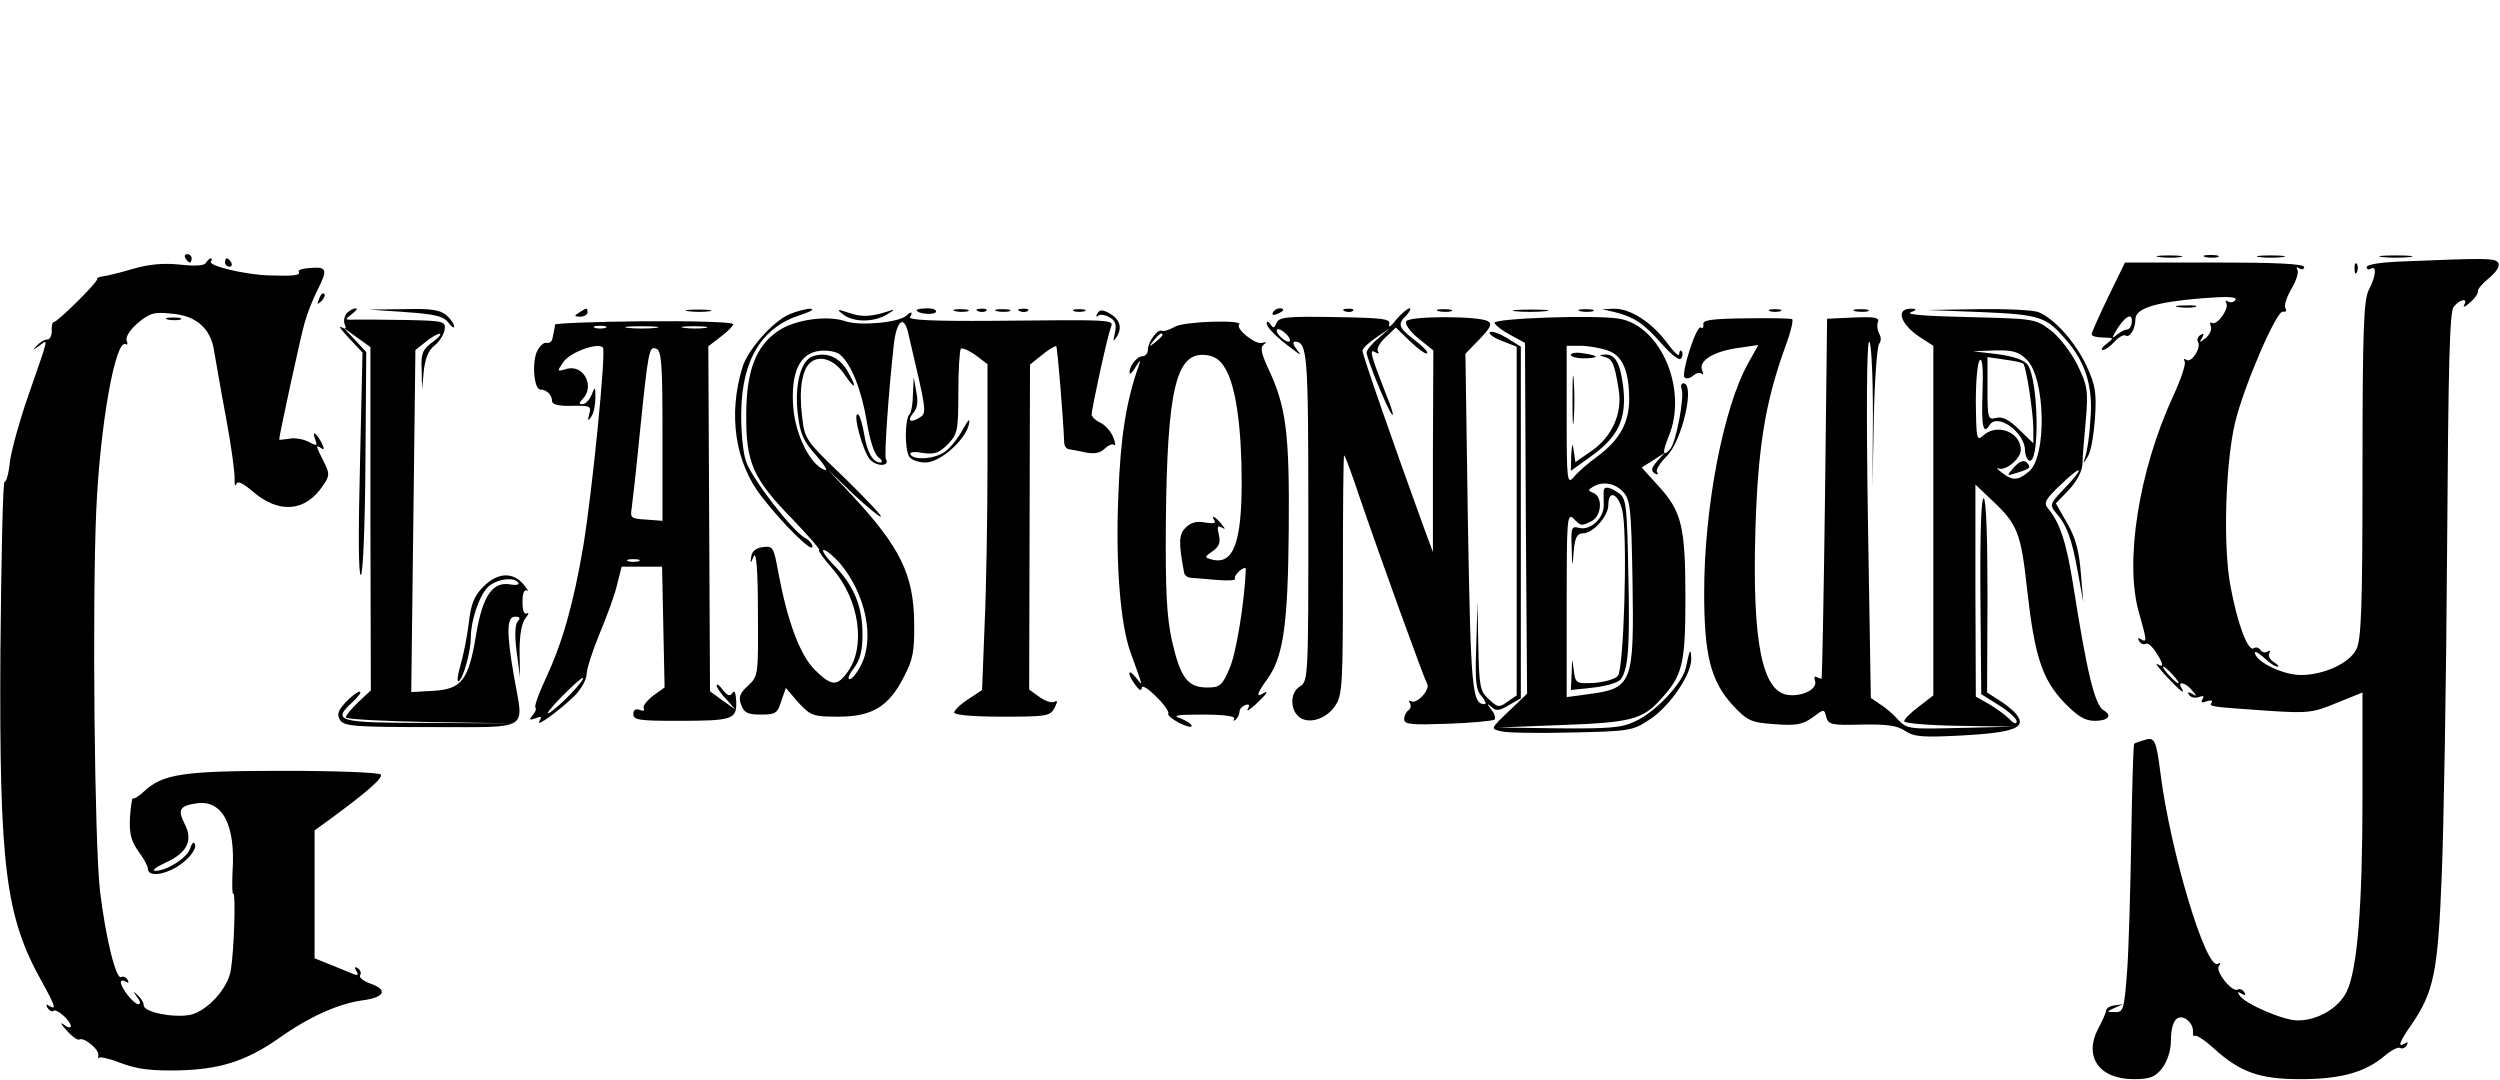
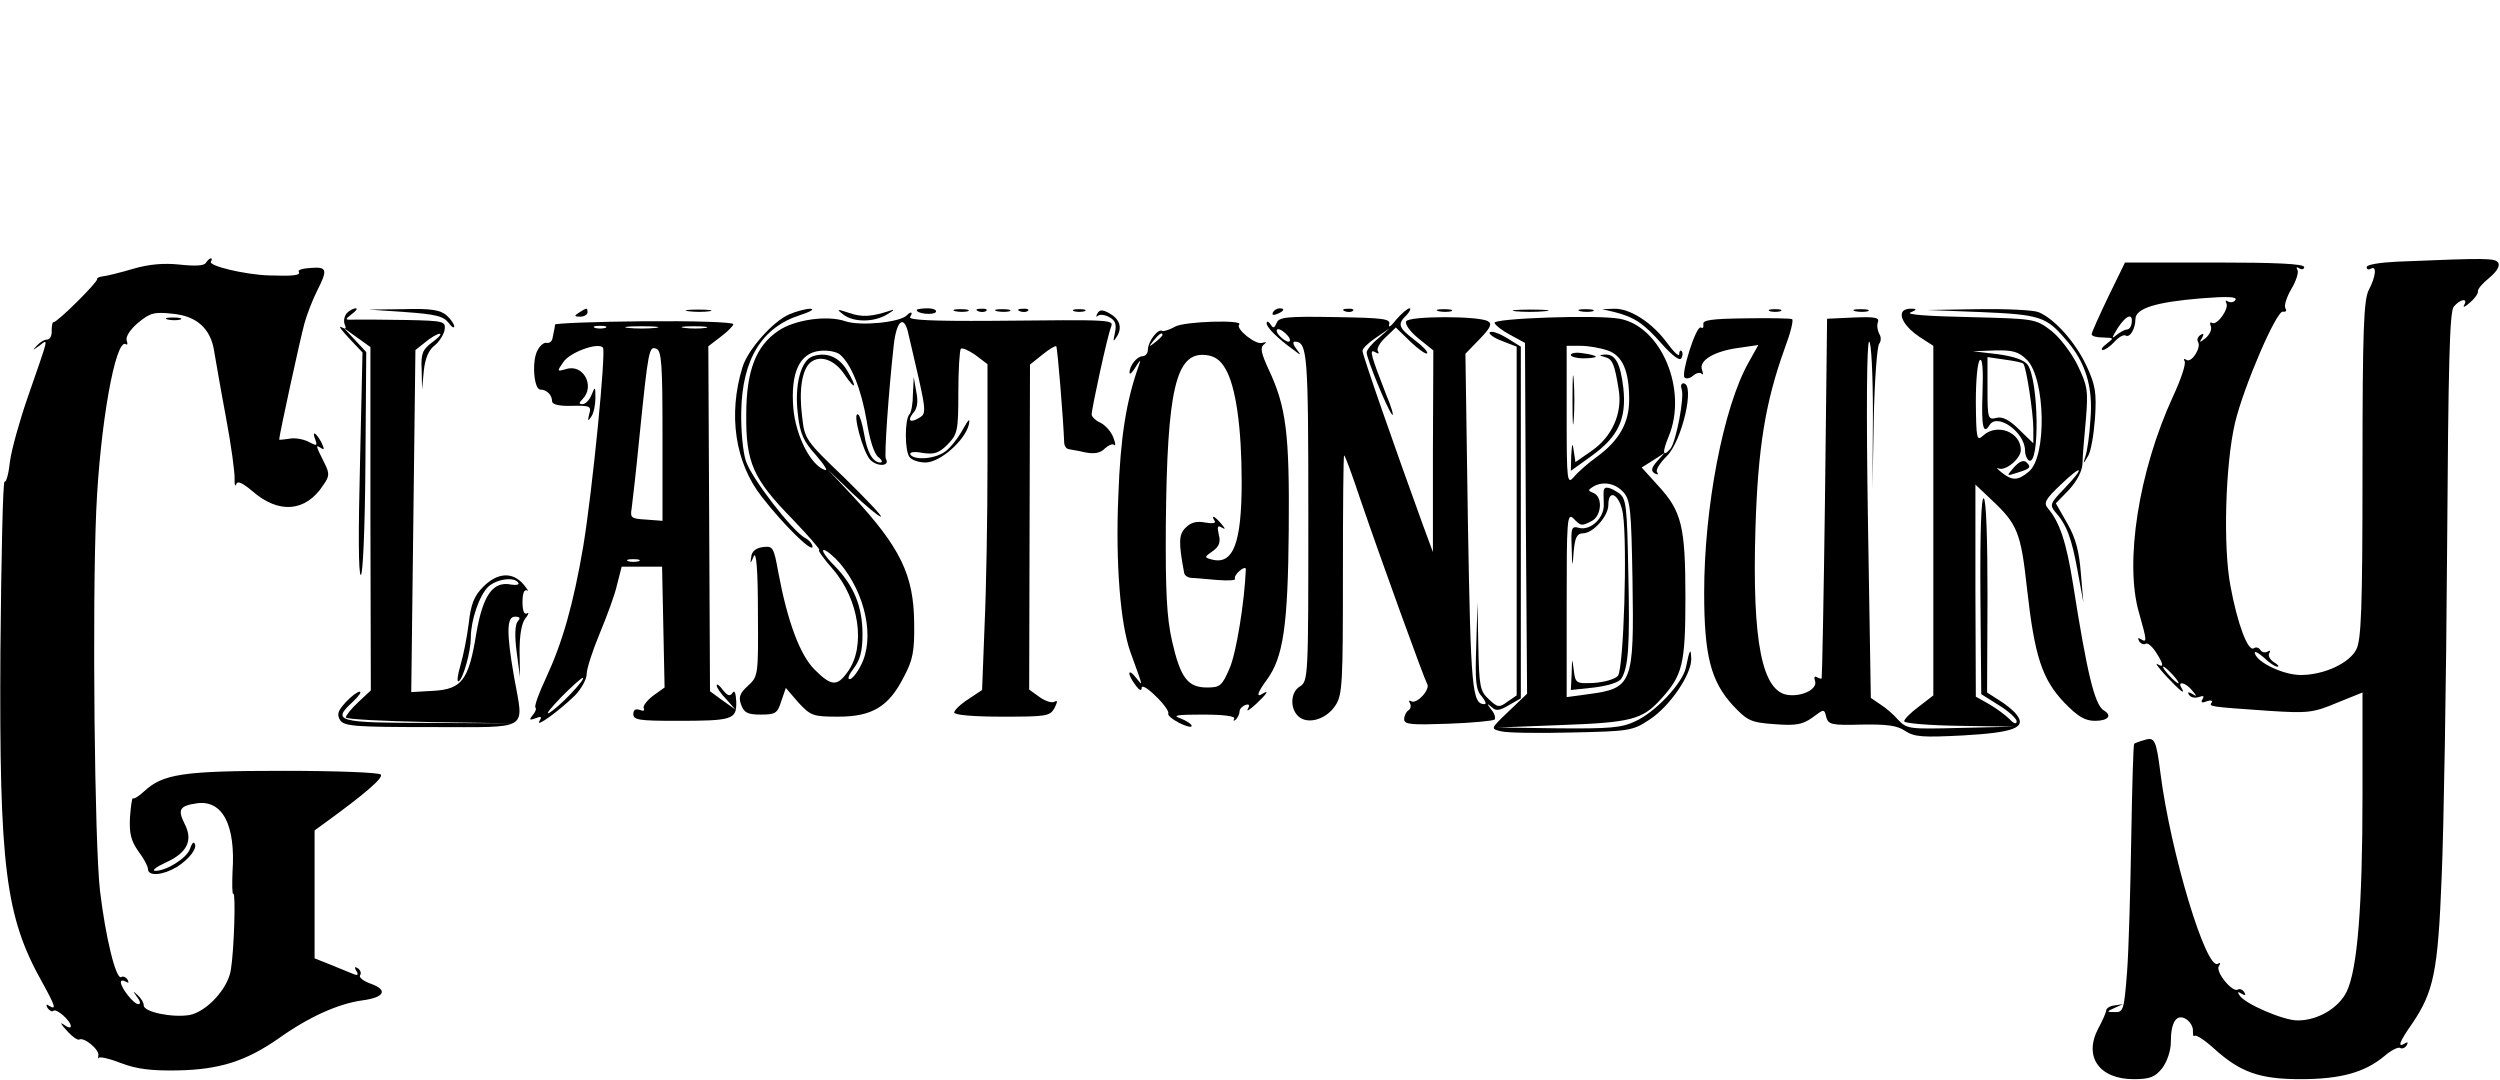
<svg xmlns="http://www.w3.org/2000/svg" version="1.0" width="600pt" height="259pt" viewBox="0 0 600 259" preserveAspectRatio="xMidYMid meet">
  <g transform="translate(0,259) scale(0.1,-0.1)" fill="#000000" stroke="none">
-     <path d="M445 1970 c3 -5 8 -10 11 -10 2 0 4 5 4 10 0 6 -5 10 -11 10 -5 0 -7 -4 -4 -10z" />
-     <path d="M5183 1973 c15 -2 37 -2 50 0 12 2 0 4 -28 4 -27 0 -38 -2 -22 -4z" />
-     <path d="M5293 1973 c9 -2 23 -2 30 0 6 3 -1 5 -18 5 -16 0 -22 -2 -12 -5z" />
-     <path d="M5423 1973 c15 -2 39 -2 55 0 15 2 2 4 -28 4 -30 0 -43 -2 -27 -4z" />
-     <path d="M5718 1973 c17 -2 47 -2 65 0 17 2 3 4 -33 4 -36 0 -50 -2 -32 -4z" />
    <path d="M494 1959 c-4 -7 -26 -8 -63 -4 -38 4 -73 1 -111 -10 -30 -9 -63 -17 -72 -18 -9 -1 -16 -4 -15 -7 2 -7 -96 -104 -104 -103 -3 1 -5 -8 -5 -20 1 -12 -4 -22 -11 -22 -7 0 -18 -7 -25 -15 -11 -12 -11 -12 6 0 23 17 25 28 -28 -125 -19 -55 -38 -123 -42 -152 -3 -29 -9 -51 -13 -49 -4 3 -8 -181 -10 -407 -3 -518 12 -637 100 -794 32 -58 35 -68 17 -57 -7 5 -8 3 -4 -5 5 -7 11 -10 14 -7 7 7 42 -24 42 -37 0 -5 -8 -3 -17 4 -10 7 -7 1 6 -13 13 -15 27 -25 31 -23 11 7 49 -24 46 -38 -1 -6 -1 -9 1 -6 2 4 27 -2 55 -13 37 -14 72 -18 134 -17 101 2 164 22 243 77 73 52 143 83 200 91 54 7 63 25 21 40 -17 6 -29 15 -26 20 4 5 1 13 -5 17 -8 5 -9 3 -4 -6 6 -9 4 -12 -6 -8 -8 3 -32 13 -54 22 l-40 16 0 154 0 153 33 24 c89 65 132 102 126 110 -3 5 -107 9 -233 9 -242 0 -290 -7 -336 -50 -12 -11 -23 -18 -26 -16 -2 2 -5 -18 -7 -45 -2 -39 2 -56 20 -82 13 -17 23 -36 23 -42 0 -19 35 -16 69 4 32 20 52 48 42 58 -2 3 -7 -4 -10 -14 -7 -22 -56 -53 -83 -53 -10 0 1 9 25 20 51 23 66 53 45 93 -17 34 -12 43 29 49 62 9 94 -52 86 -165 -1 -30 -1 -54 2 -52 6 4 2 -135 -6 -183 -7 -45 -58 -100 -99 -108 -41 -7 -110 7 -110 23 0 7 -7 18 -15 25 -12 11 -12 11 -1 -5 8 -10 9 -17 3 -17 -11 0 -42 39 -42 53 0 4 5 5 12 1 7 -4 8 -3 4 5 -4 6 -11 9 -15 6 -13 -7 -38 98 -51 207 -13 113 -19 682 -9 913 9 204 46 414 71 399 4 -3 5 1 2 9 -3 8 8 26 27 42 29 24 39 27 83 22 58 -5 92 -36 100 -90 3 -17 15 -88 28 -157 13 -69 22 -136 21 -150 0 -14 1 -19 4 -12 3 9 15 3 39 -17 63 -55 128 -50 170 15 15 21 15 28 3 52 -22 44 -22 45 -9 37 9 -6 9 -3 1 14 -14 25 -23 28 -14 5 5 -14 3 -15 -17 -4 -12 6 -33 10 -46 7 -13 -2 -24 -3 -24 -2 0 10 52 249 61 280 6 22 20 57 30 77 26 51 24 58 -15 55 -19 -1 -32 -5 -29 -9 5 -9 -12 -11 -72 -9 -58 2 -145 23 -139 33 3 4 3 8 0 8 -3 0 -8 -5 -12 -11z" />
-     <path d="M540 1960 c0 -5 5 -10 11 -10 5 0 7 5 4 10 -3 6 -8 10 -11 10 -2 0 -4 -4 -4 -10z" />
    <path d="M5753 1962 c-41 -2 -73 -7 -73 -13 0 -6 5 -7 10 -4 15 9 12 -19 -5 -51 -12 -24 -15 -94 -15 -432 0 -334 -3 -408 -15 -431 -17 -33 -78 -61 -133 -61 -41 0 -103 29 -110 51 -3 8 6 4 20 -8 13 -13 28 -23 34 -23 5 0 1 5 -9 11 -9 6 -14 15 -11 21 4 6 2 8 -4 4 -6 -3 -13 -2 -17 4 -4 6 -11 8 -16 4 -14 -8 -39 58 -56 150 -18 95 -12 293 11 391 21 88 100 271 115 267 7 -1 10 2 6 8 -4 6 3 27 14 46 12 20 18 40 15 46 -4 7 -2 8 4 4 7 -4 12 -2 12 3 0 8 -70 11 -215 11 l-215 0 -40 -82 c-22 -46 -40 -86 -40 -90 0 -5 12 -8 28 -8 26 -1 26 -1 8 -15 -11 -8 -15 -15 -9 -15 5 0 18 9 28 20 10 11 21 17 26 15 10 -7 24 15 24 39 0 26 49 41 158 50 63 5 87 4 82 -4 -3 -5 -11 -7 -17 -4 -6 4 -8 3 -5 -3 8 -13 -22 -55 -34 -48 -5 3 -6 0 -3 -8 3 -8 -3 -20 -12 -28 -15 -12 -17 -12 -9 0 5 10 4 12 -4 7 -6 -4 -9 -11 -6 -16 9 -14 -15 -51 -27 -44 -6 4 -8 3 -5 -3 4 -6 -9 -44 -28 -85 -82 -178 -117 -399 -81 -520 19 -67 19 -71 4 -62 -7 4 -8 3 -4 -5 4 -6 11 -9 16 -6 4 3 15 -6 24 -20 19 -29 20 -39 4 -29 -7 4 3 -9 21 -29 34 -36 48 -47 36 -27 -10 17 12 11 26 -7 12 -14 12 -16 0 -8 -9 5 -12 4 -7 -3 4 -6 14 -8 23 -5 11 4 14 3 9 -5 -5 -8 -1 -10 10 -5 10 3 15 2 12 -3 -7 -10 -6 -10 137 -20 93 -6 106 -5 163 19 l62 25 0 -245 c0 -268 -12 -419 -38 -473 -19 -39 -69 -69 -117 -69 -33 -1 -128 40 -140 60 -6 8 -4 10 5 4 9 -5 11 -4 6 4 -4 6 -11 9 -15 6 -13 -8 -54 42 -46 56 5 7 4 10 -2 6 -28 -18 -114 268 -138 458 -10 79 -14 87 -38 79 -12 -3 -24 -8 -25 -9 -2 -2 -5 -104 -7 -227 -2 -123 -6 -267 -10 -320 -7 -91 -9 -98 -29 -97 -21 0 -21 1 -1 10 l20 9 -20 -3 c-11 -1 -20 -7 -20 -12 -1 -6 -9 -25 -19 -43 -36 -68 2 -122 85 -122 39 0 51 5 68 26 12 16 21 42 21 63 0 49 14 69 37 55 10 -7 17 -19 16 -29 0 -9 1 -14 4 -11 4 3 24 -10 46 -30 63 -57 109 -74 208 -74 96 0 154 16 201 55 16 14 34 23 38 20 5 -3 12 0 16 6 4 8 3 9 -4 5 -19 -12 -14 3 17 47 52 77 62 124 71 352 5 116 11 467 13 782 3 451 6 575 16 587 16 19 35 21 25 4 -4 -7 2 -5 14 6 12 10 20 22 19 27 -1 5 11 19 27 32 18 15 26 28 22 36 -8 12 -25 12 -243 3z m-637 -147 c-1 -9 -6 -16 -12 -16 -5 0 -15 -6 -23 -12 -12 -10 -13 -9 -6 3 22 40 45 54 41 25z m99 -845 c10 -11 16 -20 13 -20 -3 0 -13 9 -23 20 -10 11 -16 20 -13 20 3 0 13 -9 23 -20z" />
-     <path d="M5651 1944 c0 -11 3 -14 6 -6 3 7 2 16 -1 19 -3 4 -6 -2 -5 -13z" />
-     <path d="M766 1873 c-6 -14 -5 -15 5 -6 7 7 10 15 7 18 -3 3 -9 -2 -12 -12z" />
-     <path d="M5228 1853 c12 -2 30 -2 40 0 9 3 -1 5 -23 4 -22 0 -30 -2 -17 -4z" />
    <path d="M833 1839 c-6 -6 -9 -18 -6 -27 5 -11 3 -13 -8 -7 -8 4 1 -8 19 -27 l32 -34 -6 -267 c-4 -159 -4 -267 2 -267 5 0 10 114 11 268 l2 267 -27 29 -27 29 32 -23 32 -23 0 -412 1 -412 -30 -28 c-17 -16 -30 -32 -30 -37 0 -4 91 -9 203 -11 l202 -3 -204 1 c-222 0 -235 4 -185 50 15 14 23 25 17 25 -5 0 -20 -11 -33 -25 -19 -21 -22 -29 -14 -43 10 -15 34 -17 219 -17 241 0 222 -11 199 119 -19 109 -18 146 2 146 12 0 14 -3 6 -12 -6 -8 -7 -35 -2 -73 l8 -60 -1 62 c0 40 5 68 14 79 8 10 9 15 4 12 -7 -4 -11 6 -11 27 0 21 4 31 11 28 5 -4 1 3 -9 15 -26 30 -62 28 -96 -6 -22 -22 -30 -42 -35 -88 -4 -32 -13 -78 -20 -101 -7 -24 -9 -41 -4 -38 11 7 29 72 29 105 0 41 20 100 41 121 19 19 64 26 73 10 3 -4 -5 -6 -17 -4 -44 9 -68 -25 -84 -118 -18 -112 -35 -133 -103 -137 l-53 -3 5 410 5 411 24 19 c13 11 29 20 34 20 6 0 -2 -9 -17 -20 -24 -18 -28 -27 -26 -67 l1 -47 4 44 c3 29 11 50 25 61 12 9 23 27 25 38 3 21 -1 22 -90 24 -50 1 -105 1 -122 1 -28 -1 -29 -1 -11 13 11 8 15 14 10 14 -6 0 -15 -5 -21 -11z" />
    <path d="M973 1841 c72 -5 91 -10 103 -25 8 -11 14 -15 14 -9 0 5 -8 17 -18 26 -15 13 -37 17 -103 15 l-84 -1 88 -6z" />
    <path d="M1390 1840 c-13 -8 -12 -10 3 -10 9 0 17 5 17 10 0 12 -1 12 -20 0z" />
    <path d="M1653 1843 c15 -2 37 -2 50 0 12 2 0 4 -28 4 -27 0 -38 -2 -22 -4z" />
    <path d="M1895 1836 c-40 -17 -100 -85 -113 -127 -35 -114 -18 -229 46 -311 51 -66 122 -136 122 -120 0 6 -8 16 -18 21 -31 17 -129 144 -142 185 -7 21 -12 74 -11 118 2 126 50 203 142 232 24 8 35 14 24 15 -11 0 -33 -6 -50 -13z" />
    <path d="M2024 1835 c25 -19 74 -19 106 1 17 10 18 13 5 8 -43 -14 -66 -16 -97 -5 -30 10 -31 9 -14 -4z" />
    <path d="M2200 1846 c0 -9 40 -13 46 -5 3 5 -6 9 -20 9 -14 0 -26 -2 -26 -4z" />
    <path d="M2293 1843 c9 -2 23 -2 30 0 6 3 -1 5 -18 5 -16 0 -22 -2 -12 -5z" />
    <path d="M2348 1843 c7 -3 16 -2 19 1 4 3 -2 6 -13 5 -11 0 -14 -3 -6 -6z" />
    <path d="M2393 1843 c9 -2 23 -2 30 0 6 3 -1 5 -18 5 -16 0 -22 -2 -12 -5z" />
    <path d="M2448 1843 c7 -3 16 -2 19 1 4 3 -2 6 -13 5 -11 0 -14 -3 -6 -6z" />
    <path d="M2578 1843 c6 -2 18 -2 25 0 6 3 1 5 -13 5 -14 0 -19 -2 -12 -5z" />
    <path d="M2634 1838 c-4 -7 -4 -10 1 -6 4 4 16 3 27 -3 15 -8 18 -17 14 -37 -5 -23 -5 -24 5 -9 13 22 6 42 -20 56 -15 8 -22 8 -27 -1z" />
    <path d="M3055 1840 c-3 -6 1 -7 9 -4 18 7 21 14 7 14 -6 0 -13 -4 -16 -10z" />
    <path d="M3228 1843 c7 -3 16 -2 19 1 4 3 -2 6 -13 5 -11 0 -14 -3 -6 -6z" />
    <path d="M3351 1823 c-12 -16 -20 -21 -17 -12 4 14 -12 16 -130 18 -116 2 -135 0 -140 -14 -6 -13 -8 -14 -15 -3 -5 7 -9 8 -9 2 0 -10 26 -36 65 -64 18 -14 19 -14 6 3 -7 9 -9 17 -4 17 31 0 33 -26 33 -420 0 -388 0 -395 -21 -408 -24 -15 -23 -59 2 -75 24 -15 64 -1 84 30 17 25 18 55 18 316 0 158 1 286 3 284 3 -2 20 -49 38 -103 52 -152 154 -433 161 -445 9 -13 -25 -50 -38 -42 -5 3 -7 1 -3 -5 3 -6 2 -13 -4 -17 -5 -3 -10 -13 -10 -21 0 -13 17 -14 105 -11 58 2 108 7 112 10 3 4 0 15 -8 24 -11 15 -11 16 1 6 10 -10 19 -9 42 5 l28 16 0 422 0 422 -32 20 c-18 11 -36 18 -42 15 -5 -3 7 -13 28 -21 l36 -14 0 -419 0 -418 -22 -15 c-20 -15 -24 -14 -45 6 -21 19 -23 31 -25 127 l-2 106 -3 -104 c-3 -86 -1 -107 13 -122 9 -11 12 -19 7 -19 -30 0 -33 35 -40 434 l-6 407 34 35 c26 27 31 37 20 43 -21 13 -188 13 -196 0 -4 -6 8 -24 29 -41 l36 -29 -1 -242 0 -242 -24 65 c-69 190 -145 408 -145 418 0 6 15 20 33 32 l32 22 -27 -24 c-16 -13 -28 -28 -28 -34 0 -15 50 -137 61 -149 5 -5 -1 17 -15 50 -35 90 -41 109 -26 100 8 -5 11 -4 7 2 -4 6 5 21 18 33 l25 24 35 -34 c19 -18 37 -31 40 -28 3 3 -10 17 -30 32 -39 30 -42 38 -19 60 8 9 11 16 7 16 -5 0 -19 -12 -32 -27z m-261 -38 c7 -8 8 -15 2 -15 -5 0 -15 7 -22 15 -7 8 -8 15 -2 15 5 0 15 -7 22 -15z" />
    <path d="M3453 1843 c9 -2 23 -2 30 0 6 3 -1 5 -18 5 -16 0 -22 -2 -12 -5z" />
    <path d="M3637 1843 c18 -2 50 -2 70 0 21 2 7 4 -32 4 -38 0 -55 -2 -38 -4z" />
    <path d="M3793 1843 c9 -2 23 -2 30 0 6 3 -1 5 -18 5 -16 0 -22 -2 -12 -5z" />
    <path d="M3875 1841 c47 -12 70 -27 113 -76 25 -28 43 -42 47 -35 4 6 4 14 1 17 -3 4 -6 0 -6 -7 0 -7 -13 5 -29 27 -36 49 -89 83 -127 82 l-29 -1 30 -7z" />
    <path d="M4248 1843 c6 -2 18 -2 25 0 6 3 1 5 -13 5 -14 0 -19 -2 -12 -5z" />
    <path d="M4453 1843 c9 -2 23 -2 30 0 6 3 -1 5 -18 5 -16 0 -22 -2 -12 -5z" />
    <path d="M4568 1844 c-12 -12 5 -40 38 -62 l34 -22 0 -420 0 -419 -35 -27 c-19 -14 -35 -30 -35 -35 0 -5 60 -10 133 -11 l132 -2 -129 -3 c-123 -3 -129 -3 -150 19 -11 13 -31 30 -44 38 l-22 15 -7 428 c-4 255 -3 427 3 427 5 0 9 -77 9 -177 l-1 -178 3 169 c2 93 8 175 13 181 5 6 5 17 0 24 -4 8 -6 20 -3 28 4 11 -7 13 -58 11 l-64 -3 -5 -430 c-3 -236 -7 -431 -8 -433 -1 -2 -6 0 -12 3 -5 3 -7 0 -4 -9 7 -19 -29 -38 -64 -34 -63 7 -87 127 -79 398 6 197 24 305 70 433 14 37 22 69 18 71 -3 2 -53 3 -111 2 -81 -1 -104 -4 -102 -14 1 -8 -1 -11 -6 -8 -11 6 -48 -111 -39 -120 4 -4 13 -2 20 4 8 7 17 9 21 5 4 -4 4 0 1 9 -9 22 28 45 87 53 l48 7 -24 -43 c-60 -107 -106 -347 -106 -551 0 -152 16 -213 69 -271 35 -37 43 -41 100 -45 52 -4 67 -1 91 16 28 21 28 21 33 1 5 -18 13 -20 84 -18 61 1 86 -2 105 -15 23 -15 42 -16 140 -11 123 7 153 19 127 51 -8 10 -27 25 -42 34 l-28 18 1 230 c0 138 -3 233 -9 236 -6 4 -9 -81 -8 -232 l2 -238 43 -27 c23 -14 42 -32 42 -38 0 -8 -7 -6 -17 5 -10 10 -32 26 -49 36 l-32 18 -1 255 0 254 38 -36 c63 -59 71 -78 86 -215 18 -161 36 -216 89 -272 33 -34 50 -44 74 -44 32 0 42 13 21 25 -22 14 -40 89 -74 305 -16 100 -32 147 -60 180 -11 13 -6 22 31 57 53 51 59 43 8 -10 -33 -34 -35 -39 -22 -55 28 -31 40 -64 54 -141 l14 -76 -6 70 c-4 51 -12 83 -32 118 l-28 49 32 33 c19 21 31 44 32 62 0 15 4 63 8 105 6 71 4 82 -20 132 -15 30 -43 67 -64 83 -37 28 -39 28 -197 32 -96 2 -152 6 -140 11 15 6 16 9 4 9 -9 1 -18 -2 -21 -5z m297 -118 c44 -45 48 -233 4 -268 -26 -22 -40 -22 -65 -2 -10 8 -14 13 -8 10 16 -8 54 23 54 44 0 43 -57 65 -90 35 -16 -15 -17 -9 -18 80 0 53 4 97 10 101 6 4 8 -24 6 -80 -3 -80 2 -101 17 -76 19 30 85 -18 85 -61 0 -10 4 -20 9 -24 27 -16 24 194 -3 230 -8 11 -34 20 -72 25 l-59 7 53 2 c43 1 57 -3 77 -23z m-9 -9 c7 -7 24 -118 24 -156 l0 -35 -34 33 c-24 24 -41 32 -55 28 -20 -5 -21 -1 -21 70 l0 76 41 -6 c22 -3 43 -7 45 -10z" />
    <path d="M4834 1469 c-19 -22 -19 -22 6 -14 32 10 36 13 24 25 -7 7 -17 3 -30 -11z" />
    <path d="M4755 1841 c140 -6 156 -11 202 -65 48 -54 67 -114 60 -193 -2 -38 -8 -77 -12 -88 -6 -20 -6 -20 6 0 7 10 14 51 17 91 4 61 1 80 -20 125 -26 57 -78 115 -116 130 -13 5 -78 8 -145 7 l-122 -2 130 -5z" />
    <path d="M2176 1833 c-17 -17 -112 -26 -147 -14 -43 15 -122 4 -161 -23 -54 -36 -77 -97 -77 -201 -1 -115 16 -154 111 -251 39 -41 68 -74 64 -74 -4 0 10 -20 32 -45 64 -73 81 -187 36 -248 -25 -35 -39 -34 -79 6 -35 35 -65 115 -87 233 -11 61 -13 64 -37 61 -17 -2 -27 -11 -28 -23 -3 -18 -2 -18 6 1 6 13 10 -32 10 -134 1 -151 1 -154 -24 -177 -20 -18 -23 -28 -16 -46 7 -19 16 -23 47 -23 35 0 40 3 49 32 l11 32 30 -35 c30 -32 35 -34 96 -34 81 0 121 24 157 95 22 41 26 62 25 130 -1 115 -33 181 -148 305 l-61 65 60 -58 c33 -31 64 -57 69 -57 5 0 -35 42 -87 93 -94 90 -96 93 -102 148 -8 64 0 112 20 129 23 19 58 7 82 -29 27 -40 31 -32 6 10 -19 32 -49 45 -82 34 -29 -9 -45 -70 -36 -140 5 -46 14 -65 43 -97 20 -23 30 -39 22 -36 -34 11 -70 81 -76 148 -7 86 15 133 64 138 18 2 40 -2 48 -9 27 -23 51 -83 64 -159 7 -45 18 -80 28 -87 9 -7 11 -13 5 -13 -18 0 -32 24 -39 68 -4 23 -10 44 -14 47 -16 10 11 -91 29 -109 17 -17 48 -15 37 3 -4 7 6 154 19 273 7 62 26 74 36 23 4 -16 15 -65 25 -108 15 -68 16 -80 3 -88 -23 -15 -33 -10 -18 9 11 12 13 28 8 52 l-6 35 -2 -41 c0 -22 -4 -44 -8 -48 -12 -11 -12 -89 0 -103 5 -7 22 -13 38 -13 35 0 94 52 104 90 4 18 0 15 -15 -12 -11 -20 -30 -44 -42 -52 -25 -18 -74 -21 -83 -7 -3 6 9 8 29 4 28 -4 39 -1 60 20 24 25 26 32 26 125 0 54 3 101 6 105 4 3 19 -4 35 -15 l29 -22 0 -235 c0 -130 -3 -306 -7 -392 l-6 -155 -33 -22 c-19 -12 -34 -27 -34 -32 0 -6 46 -10 115 -10 106 0 115 1 126 21 7 15 8 19 0 15 -6 -4 -22 1 -36 11 l-25 18 1 390 1 390 30 24 c16 13 31 22 33 20 3 -3 17 -176 19 -230 0 -9 5 -16 11 -17 5 -1 24 -4 41 -8 21 -4 36 -1 46 10 9 8 19 12 22 8 4 -3 3 5 -2 18 -5 14 -19 29 -30 35 -12 5 -22 15 -22 20 0 15 38 189 46 209 7 19 13 19 -285 16 -144 -1 -201 2 -197 9 8 12 3 15 -8 4z m-160 -595 c62 -74 84 -181 50 -245 -9 -18 -21 -33 -27 -33 -6 0 -1 12 10 26 15 20 21 41 21 81 0 67 -20 117 -68 166 -20 20 -31 37 -25 37 6 0 24 -15 39 -32z" />
    <path d="M403 1823 c9 -2 23 -2 30 0 6 3 -1 5 -18 5 -16 0 -22 -2 -12 -5z" />
    <path d="M3587 1815 c2 -6 19 -19 38 -29 l35 -19 2 -421 3 -421 -44 -42 c-44 -42 -44 -42 -19 -48 14 -4 90 -5 170 -3 139 3 146 4 187 31 49 32 101 109 100 146 -1 28 -4 23 -13 -22 -9 -38 -73 -106 -121 -128 -33 -16 -64 -18 -185 -17 l-145 2 155 6 c164 6 192 13 236 62 52 57 59 83 59 243 0 173 -9 208 -66 270 l-39 43 27 17 28 18 -18 -20 c-14 -16 -15 -23 -6 -29 7 -4 10 -3 6 3 -4 5 7 22 23 38 37 36 69 175 40 175 -5 0 -7 -6 -4 -14 7 -19 -13 -125 -27 -143 -19 -22 -20 -9 -4 30 46 111 -18 264 -118 282 -55 10 -305 1 -300 -10z m271 -66 c36 -12 52 -49 52 -118 0 -56 -24 -98 -77 -137 -21 -15 -46 -37 -55 -48 -17 -20 -18 -13 -18 147 l0 167 34 0 c18 0 47 -5 64 -11z m38 -340 c17 -19 19 -41 22 -211 4 -249 0 -260 -106 -274 l-52 -7 0 222 c0 202 1 221 16 207 18 -19 20 -19 45 -6 23 13 26 58 3 67 -13 5 -13 7 -2 14 23 15 54 10 74 -12z" />
    <path d="M3770 1738 c0 -4 14 -8 30 -8 17 0 30 2 30 4 0 2 -13 6 -30 8 -16 3 -30 1 -30 -4z" />
    <path d="M3852 1733 c18 -5 23 -16 33 -79 9 -56 -16 -112 -65 -146 l-39 -27 -4 27 c-3 21 -4 19 -6 -10 l-1 -38 50 36 c64 46 84 89 76 163 -7 59 -19 82 -45 80 -14 -1 -14 -2 1 -6z" />
    <path d="M3774 1630 c0 -52 1 -74 3 -47 2 26 2 68 0 95 -2 26 -3 4 -3 -48z" />
    <path d="M3849 1413 c-1 -5 0 -19 0 -33 2 -32 -31 -64 -59 -57 -18 5 -20 1 -18 -46 1 -51 2 -51 5 -9 3 32 8 42 22 42 24 0 61 41 61 68 0 42 28 24 35 -21 11 -73 2 -372 -12 -389 -7 -8 -32 -15 -57 -17 -44 -2 -45 -1 -49 31 -4 31 -4 30 -5 -8 l-2 -40 56 6 c32 4 59 12 65 21 17 27 21 78 17 253 -3 162 -5 179 -22 192 -22 15 -35 18 -37 7z" />
    <path d="M1332 1811 c0 -3 -1 -9 -2 -13 -1 -5 -3 -14 -4 -20 -1 -7 -7 -12 -14 -11 -6 2 -16 -6 -22 -18 -14 -25 -9 -94 7 -94 15 0 28 -13 28 -28 0 -8 18 -12 48 -11 43 1 47 -1 41 -20 -4 -17 -3 -18 5 -6 6 8 10 29 10 45 0 28 -1 28 -9 8 -5 -13 -15 -23 -22 -23 -9 0 -9 3 0 12 31 31 2 86 -40 72 -21 -6 -22 -6 -6 17 15 23 82 48 95 35 8 -8 -25 -342 -47 -476 -24 -141 -50 -232 -90 -318 -17 -36 -28 -67 -25 -70 3 -3 0 -11 -7 -19 -9 -11 -7 -12 7 -7 14 6 16 4 10 -6 -12 -19 47 24 84 60 16 16 29 40 29 52 0 13 14 56 31 97 17 41 37 94 42 118 l11 43 49 0 48 0 3 -145 3 -145 -28 -20 c-15 -12 -25 -25 -22 -30 3 -6 -1 -7 -9 -4 -11 4 -16 0 -16 -10 0 -14 15 -16 103 -16 136 0 145 3 144 46 -1 21 -4 29 -9 21 -6 -9 -12 -7 -23 7 -8 11 -15 16 -15 11 0 -5 10 -20 23 -33 l22 -25 -31 22 -30 22 -2 414 -2 414 30 23 c16 12 30 26 30 30 0 5 -97 8 -215 7 -118 -1 -214 -5 -213 -8z m121 -8 c-7 -2 -19 -2 -25 0 -7 3 -2 5 12 5 14 0 19 -2 13 -5z m120 0 c-18 -2 -48 -2 -65 0 -18 2 -4 4 32 4 36 0 50 -2 33 -4z m120 0 c-13 -2 -35 -2 -50 0 -16 2 -5 4 22 4 28 0 40 -2 28 -4z m-103 -259 l0 -204 -39 3 c-36 2 -39 4 -35 27 2 14 11 93 19 175 21 207 23 215 40 208 13 -4 15 -39 15 -209z m-57 -301 c-7 -2 -19 -2 -25 0 -7 3 -2 5 12 5 14 0 19 -2 13 -5z m-164 -319 c-19 -20 -42 -40 -51 -45 -10 -5 4 12 30 39 26 26 49 47 51 45 3 -2 -11 -19 -30 -39z" />
    <path d="M2820 1806 c-14 -8 -28 -12 -31 -10 -10 6 -34 -26 -34 -45 0 -9 -6 -16 -13 -16 -13 0 -32 -23 -31 -40 0 -5 7 1 15 15 10 16 13 18 8 5 -31 -86 -45 -174 -50 -315 -7 -163 5 -308 29 -375 32 -89 31 -83 13 -61 -20 25 -21 8 -1 -18 9 -13 15 -15 15 -7 0 8 15 -1 34 -20 19 -18 32 -37 30 -41 -3 -4 9 -14 26 -23 16 -8 30 -12 30 -7 0 4 -12 12 -27 18 -21 7 -9 9 54 9 51 0 79 -4 75 -10 -3 -6 -1 -6 4 -2 5 5 9 14 9 20 0 5 6 12 14 15 9 3 11 0 6 -9 -5 -8 4 -3 18 10 27 25 35 37 17 26 -16 -10 -12 3 10 33 40 54 51 130 53 360 2 233 -6 296 -49 387 -17 37 -20 51 -11 58 8 6 7 7 -4 4 -16 -5 -64 34 -55 44 13 12 -131 8 -154 -5z m-30 -20 c0 -2 -8 -10 -17 -17 -16 -13 -17 -12 -4 4 13 16 21 21 21 13z m151 -81 c25 -42 39 -141 39 -272 0 -146 -20 -199 -71 -186 -19 5 -19 6 1 20 16 11 20 22 15 40 -4 19 -3 23 7 17 10 -6 9 -3 -1 9 -15 18 -26 23 -16 7 4 -6 -5 -7 -23 -4 -20 4 -34 0 -46 -12 -17 -16 -18 -35 -4 -109 1 -6 8 -11 17 -12 9 0 37 -3 63 -5 25 -2 45 -1 42 3 -2 4 3 12 11 19 8 7 15 9 15 4 -3 -78 -23 -202 -39 -238 -18 -42 -23 -46 -54 -46 -47 0 -64 24 -84 111 -13 57 -16 121 -15 279 3 325 24 415 95 408 22 -2 36 -12 48 -33z" />
  </g>
</svg>
